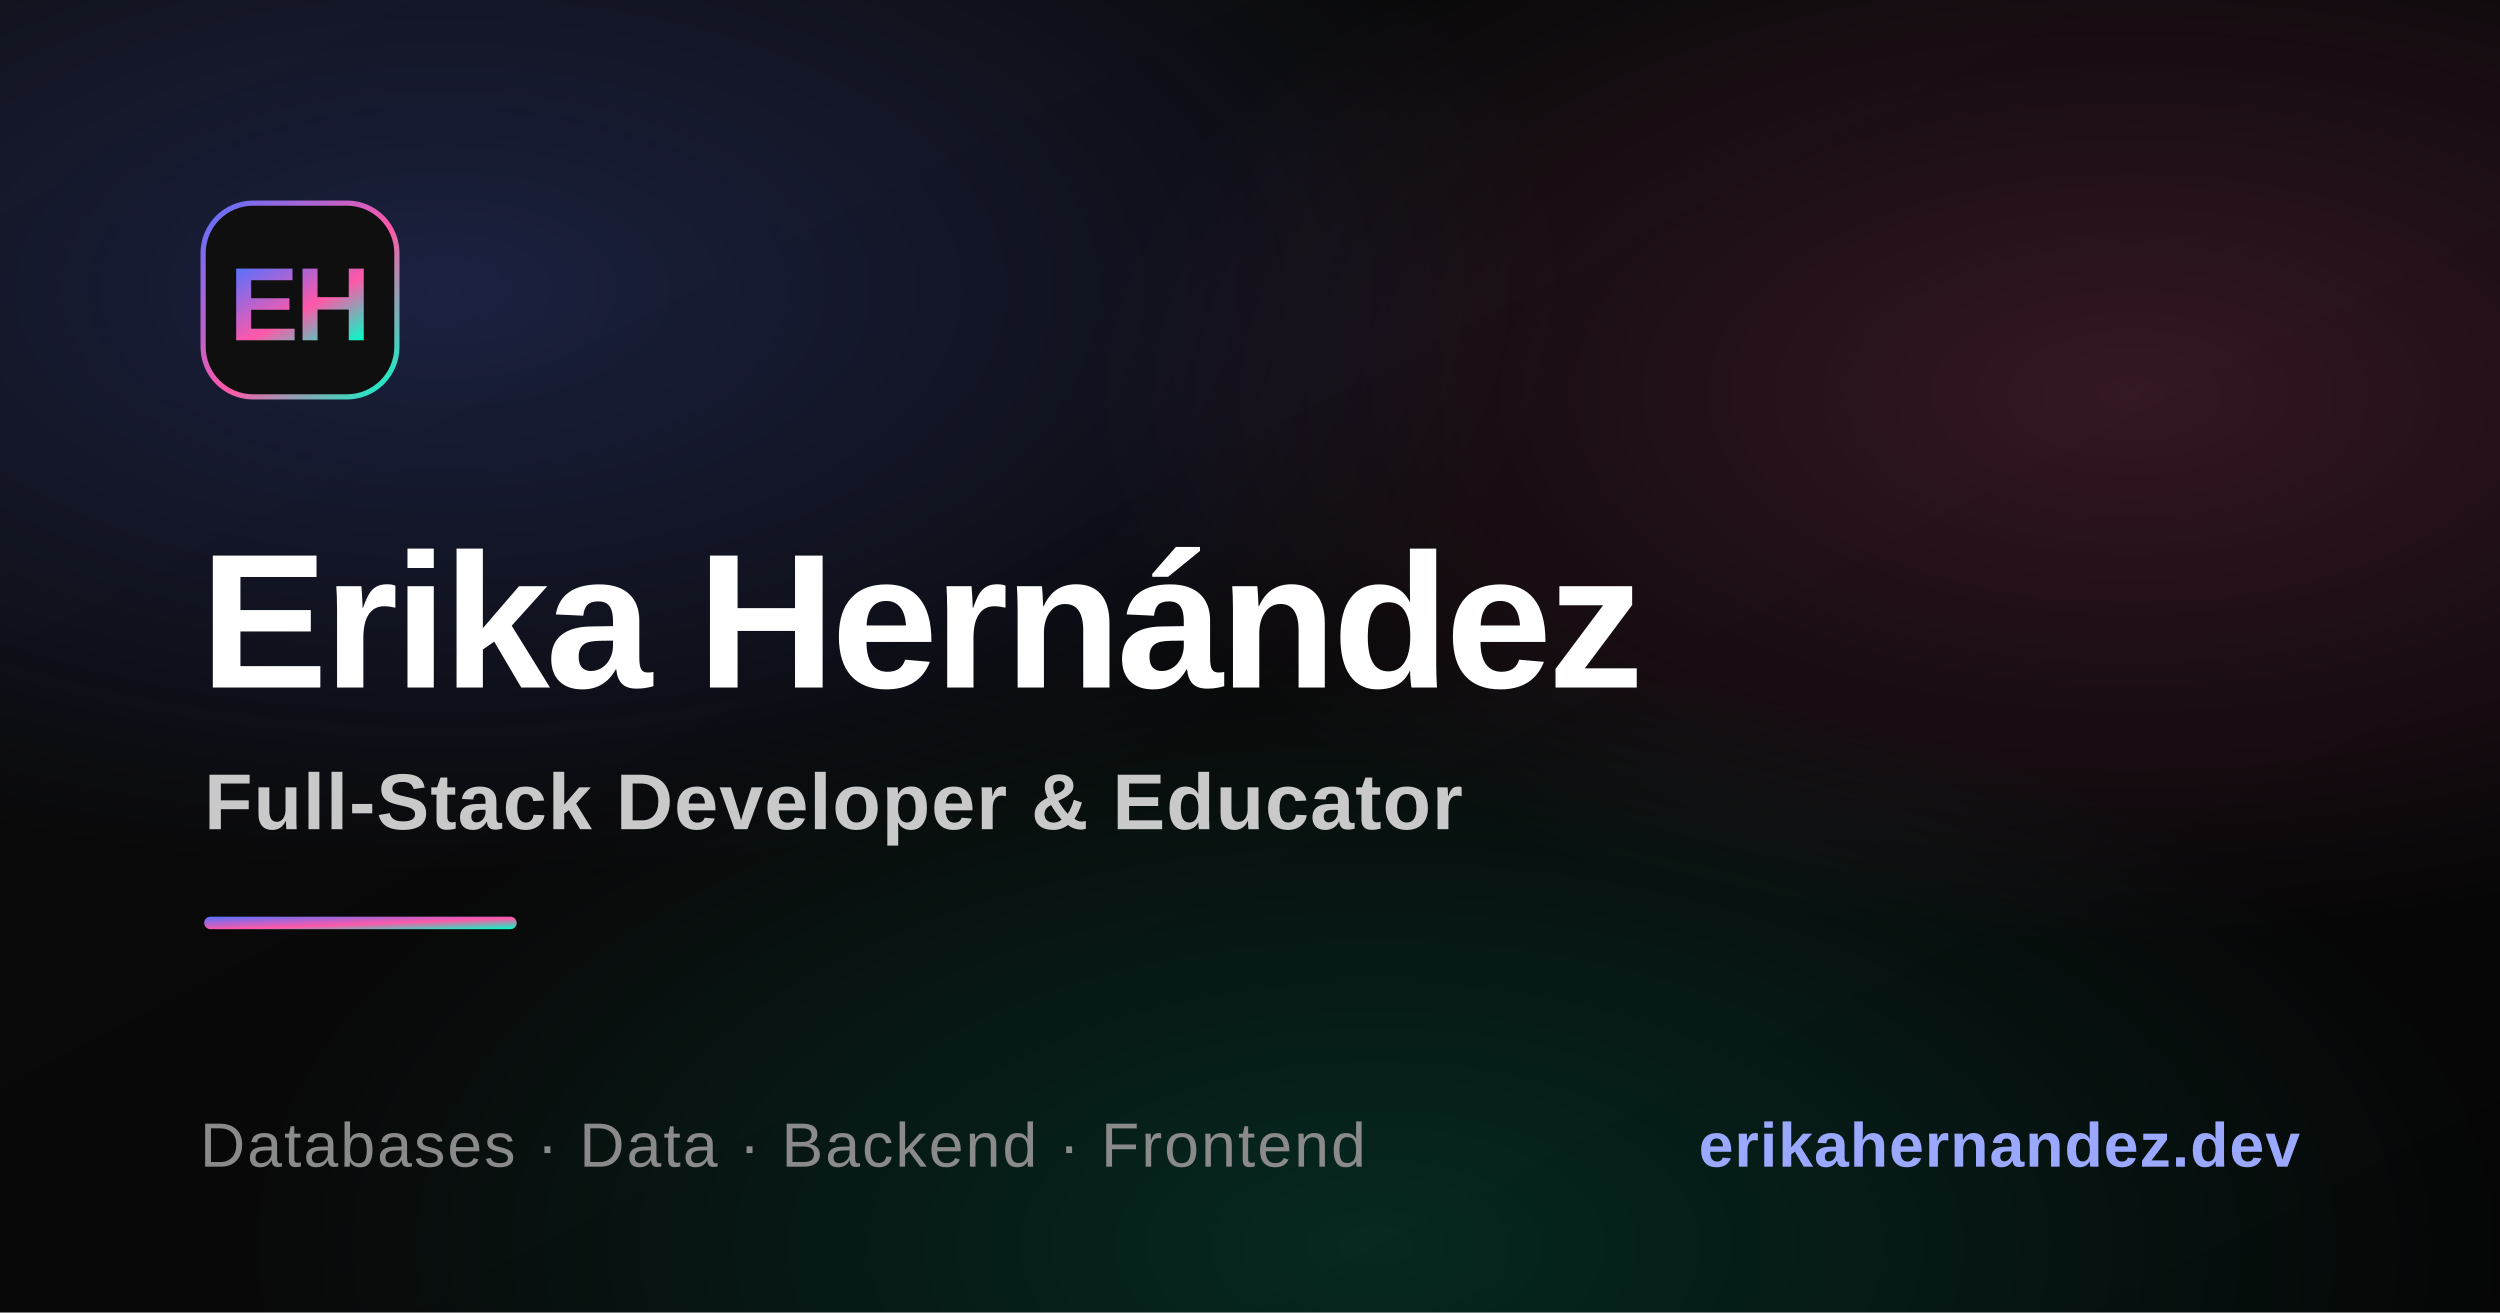
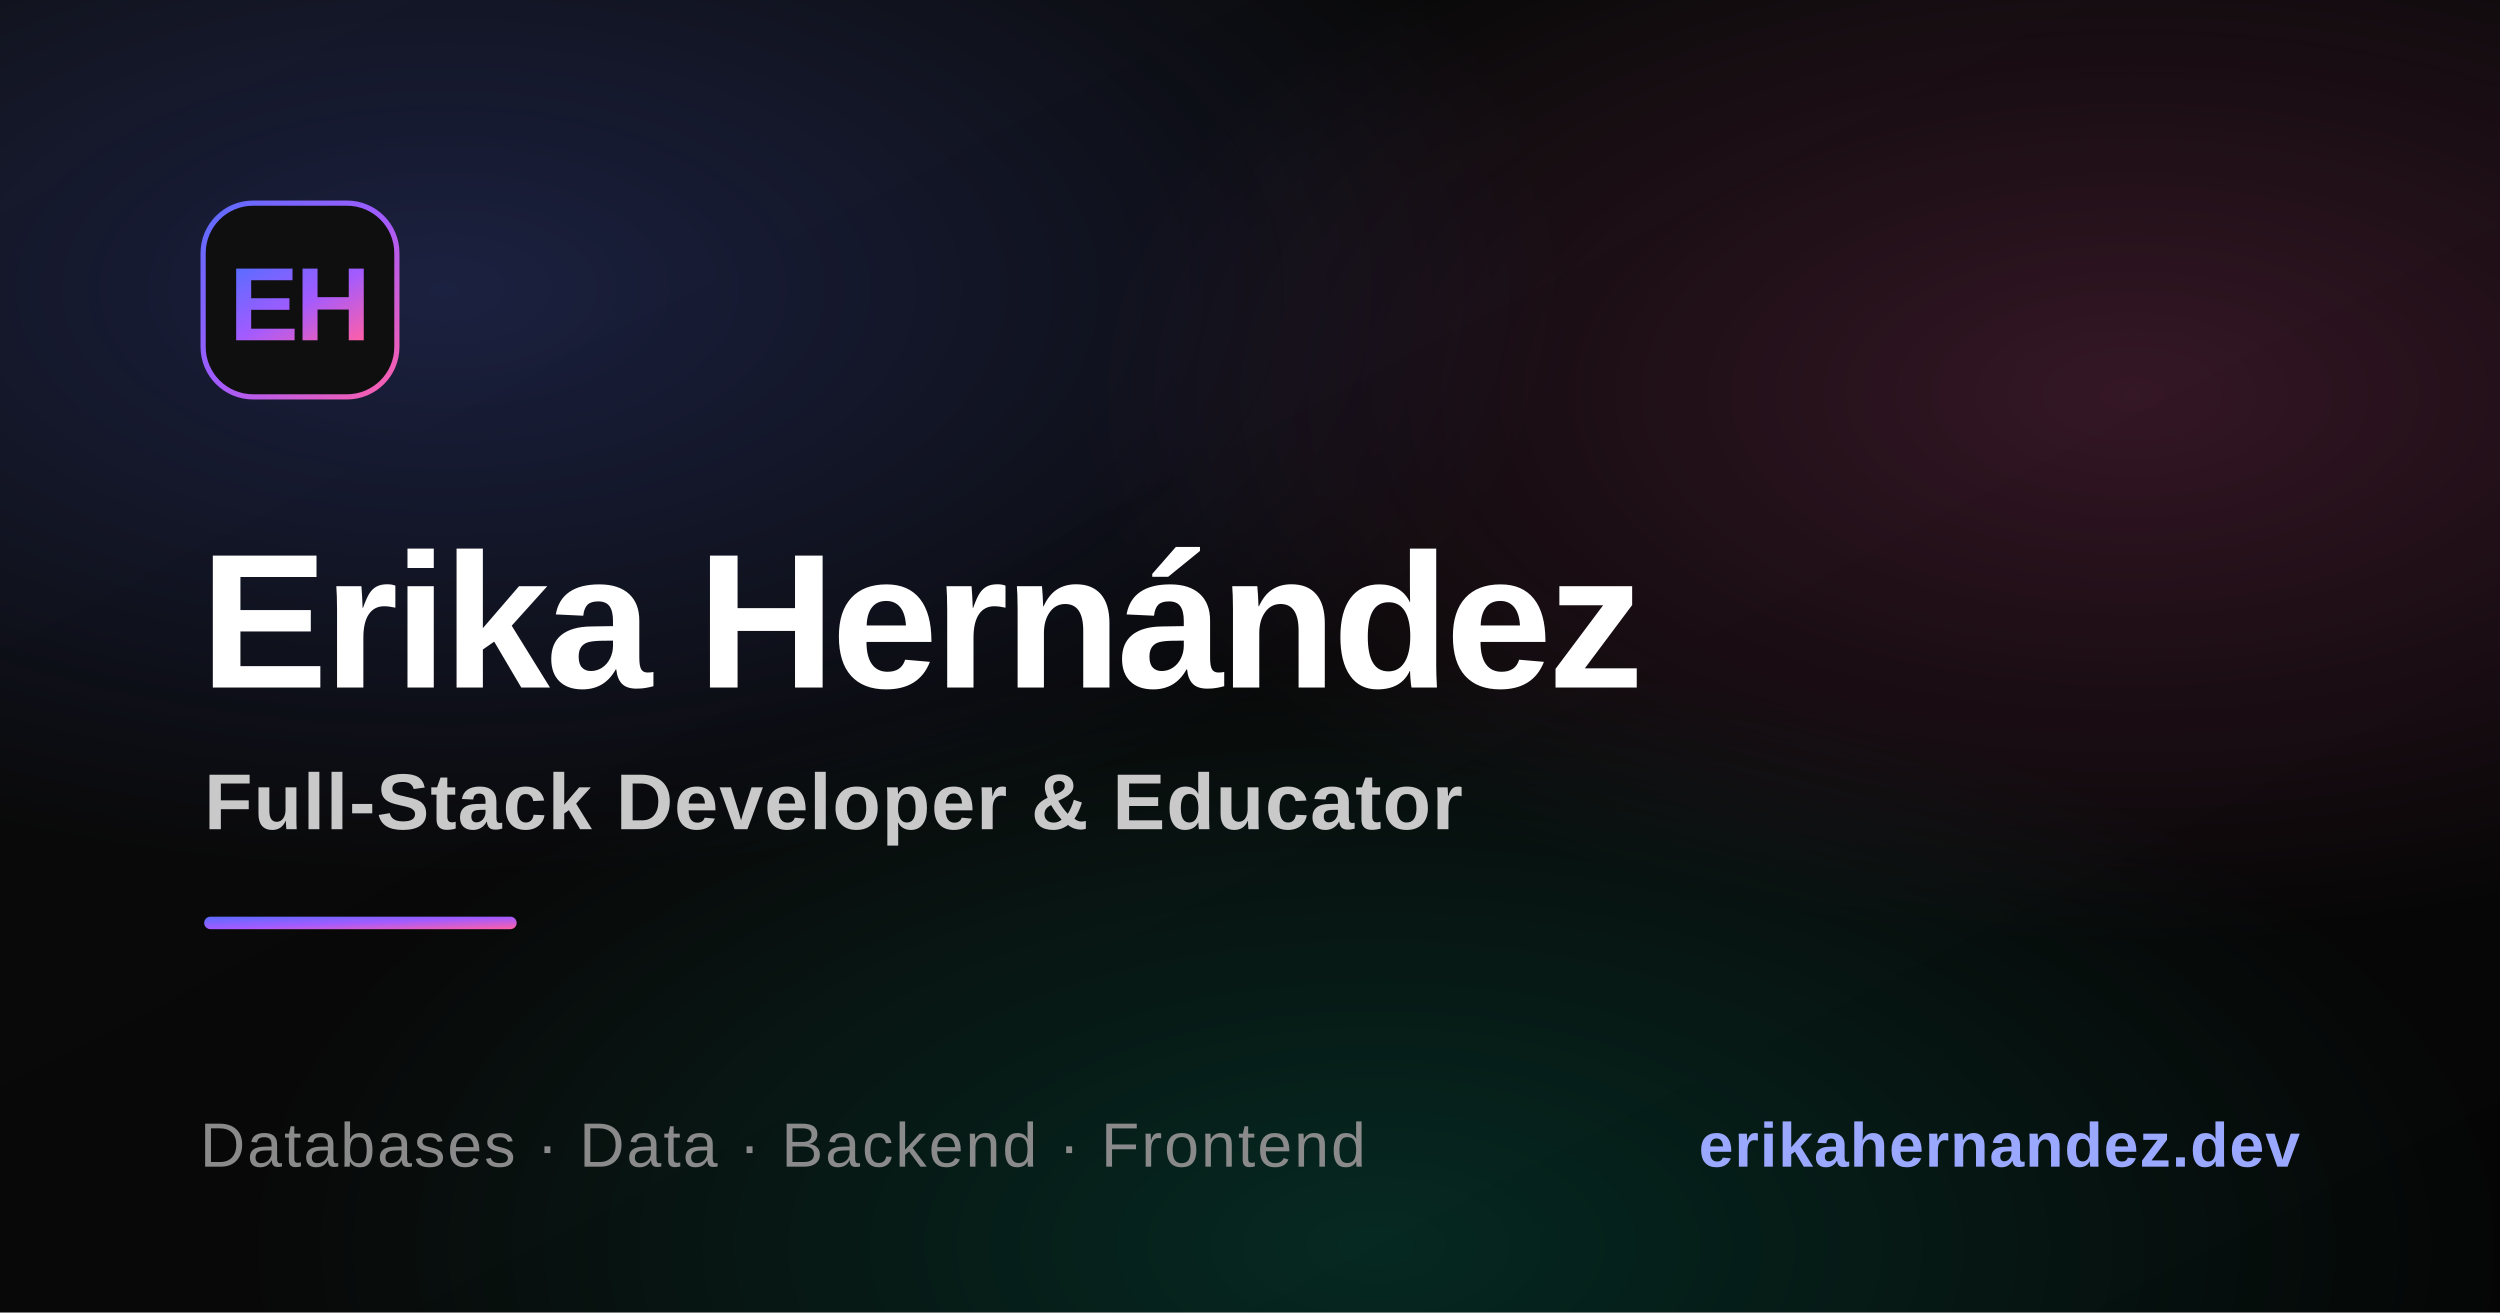
<svg xmlns="http://www.w3.org/2000/svg" width="1200" height="630" viewBox="0 0 1200 630">
  <defs>
    <linearGradient id="bg" x1="0" y1="0" x2="1" y2="1">
      <stop offset="0" stop-color="#0b0b0b" />
      <stop offset="1" stop-color="#050505" />
    </linearGradient>
    <linearGradient id="ink" x1="0" y1="0" x2="1" y2="1">
-       <stop offset="0" stop-color="#5871ff" />
-       <stop offset="0.55" stop-color="#ff58a8" />
-       <stop offset="1" stop-color="#00ffc8" />
+       <stop offset="0" stop-color="#5b6cff" />
+       <stop offset="0.5" stop-color="#a25bff" />
+       <stop offset="1" stop-color="#ff5fa8" />
    </linearGradient>
    <radialGradient id="g1" cx="18%" cy="22%" r="45%">
      <stop offset="0" stop-color="#5871ff" stop-opacity="0.22" />
      <stop offset="1" stop-color="#5871ff" stop-opacity="0" />
    </radialGradient>
    <radialGradient id="g2" cx="85%" cy="30%" r="42%">
      <stop offset="0" stop-color="#ff58a8" stop-opacity="0.18" />
      <stop offset="1" stop-color="#ff58a8" stop-opacity="0" />
    </radialGradient>
    <radialGradient id="g3" cx="55%" cy="95%" r="45%">
      <stop offset="0" stop-color="#00ffc8" stop-opacity="0.14" />
      <stop offset="1" stop-color="#00ffc8" stop-opacity="0" />
    </radialGradient>
  </defs>
  <rect width="1200" height="630" fill="url(#bg)" />
  <rect width="1200" height="630" fill="url(#g1)" />
  <rect width="1200" height="630" fill="url(#g2)" />
  <rect width="1200" height="630" fill="url(#g3)" />
  <g transform="translate(96,96)">
    <rect x="1.5" y="1.5" width="93" height="93" rx="24" fill="#0f0f0f" stroke="url(#ink)" stroke-width="2.5" />
    <text x="48" y="50" text-anchor="middle" dominant-baseline="central" font-family="Montserrat, Arial, sans-serif" font-weight="800" font-size="50" letter-spacing="-1.5" fill="url(#ink)">EH</text>
  </g>
  <text x="96" y="330" font-family="Montserrat, Arial, sans-serif" font-weight="800" font-size="92" letter-spacing="-2" fill="#ffffff">Erika Hernández</text>
  <text x="98" y="398" font-family="Montserrat, Arial, sans-serif" font-weight="600" font-size="38" letter-spacing="0.5" fill="#c9c9c9">Full-Stack Developer &amp; Educator</text>
  <rect x="98" y="440" width="150" height="6" rx="3" fill="url(#ink)" />
  <text x="96" y="560" font-family="Montserrat, Arial, sans-serif" font-weight="500" font-size="30" letter-spacing="1" fill="#8a8a8a">Databases · Data · Backend · Frontend</text>
  <text x="1104" y="560" text-anchor="end" font-family="Montserrat, Arial, sans-serif" font-weight="600" font-size="30" letter-spacing="0.5" fill="#9aa8ff">erikahernandez.dev</text>
</svg>
